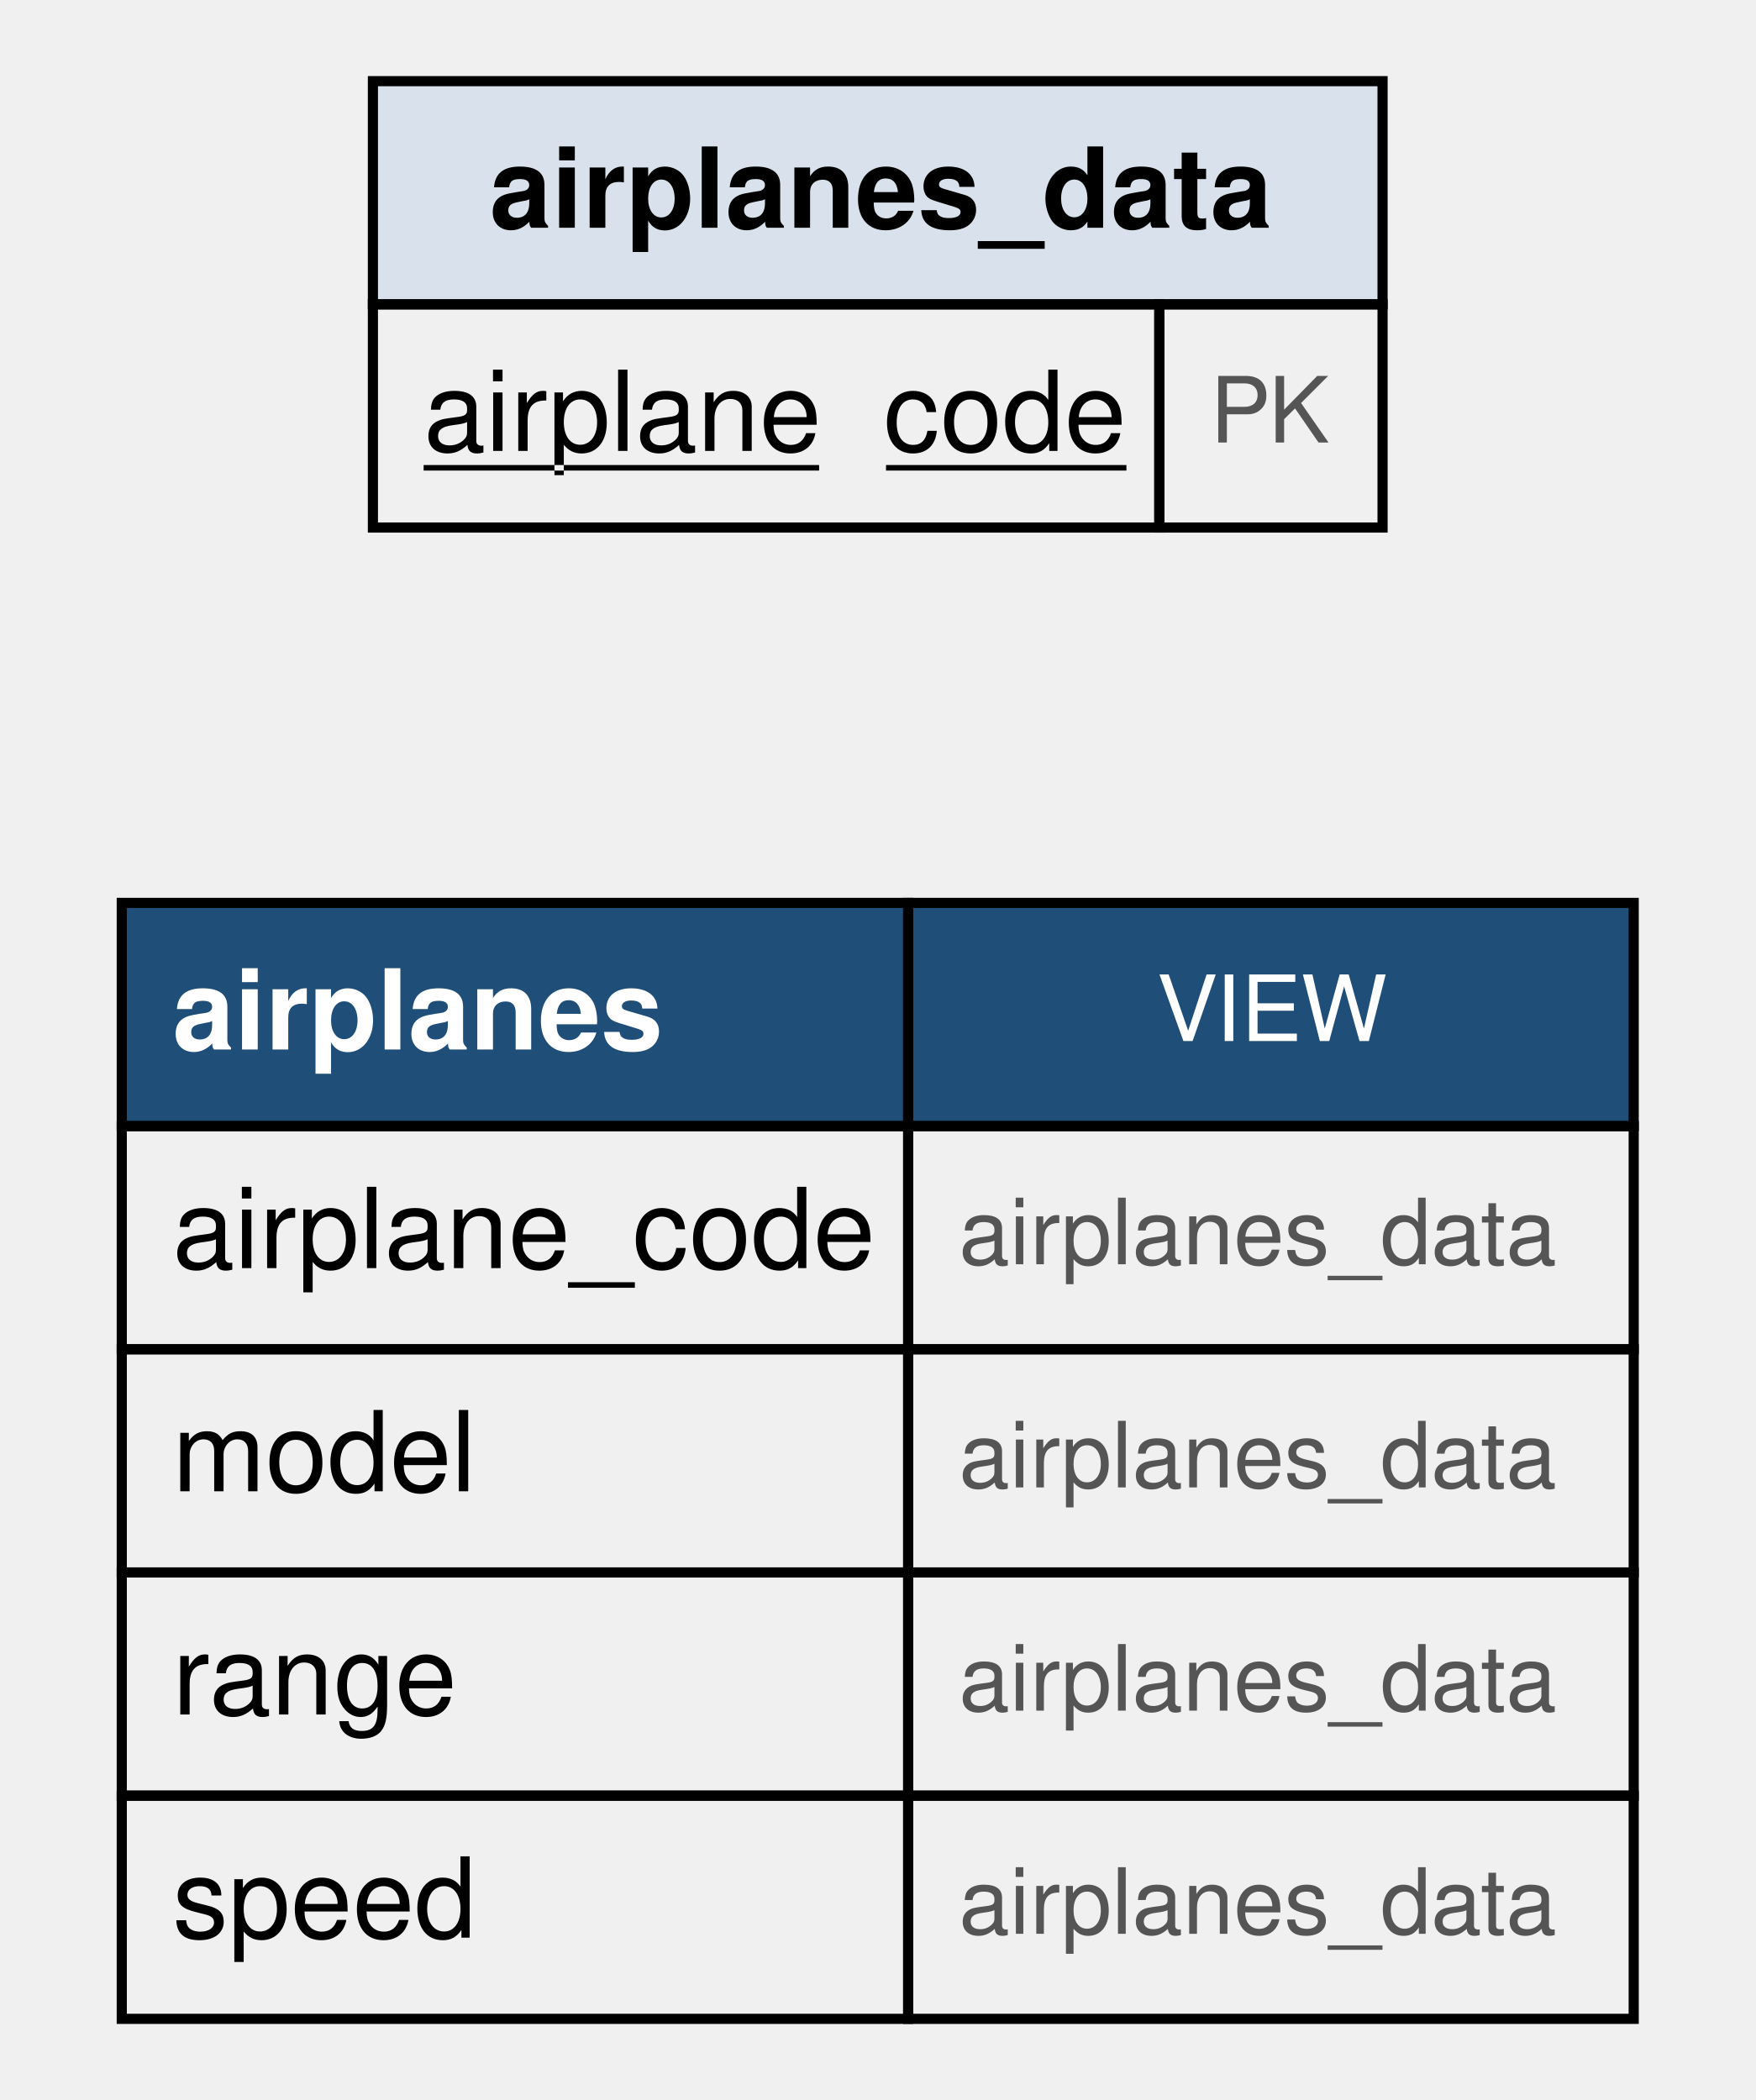
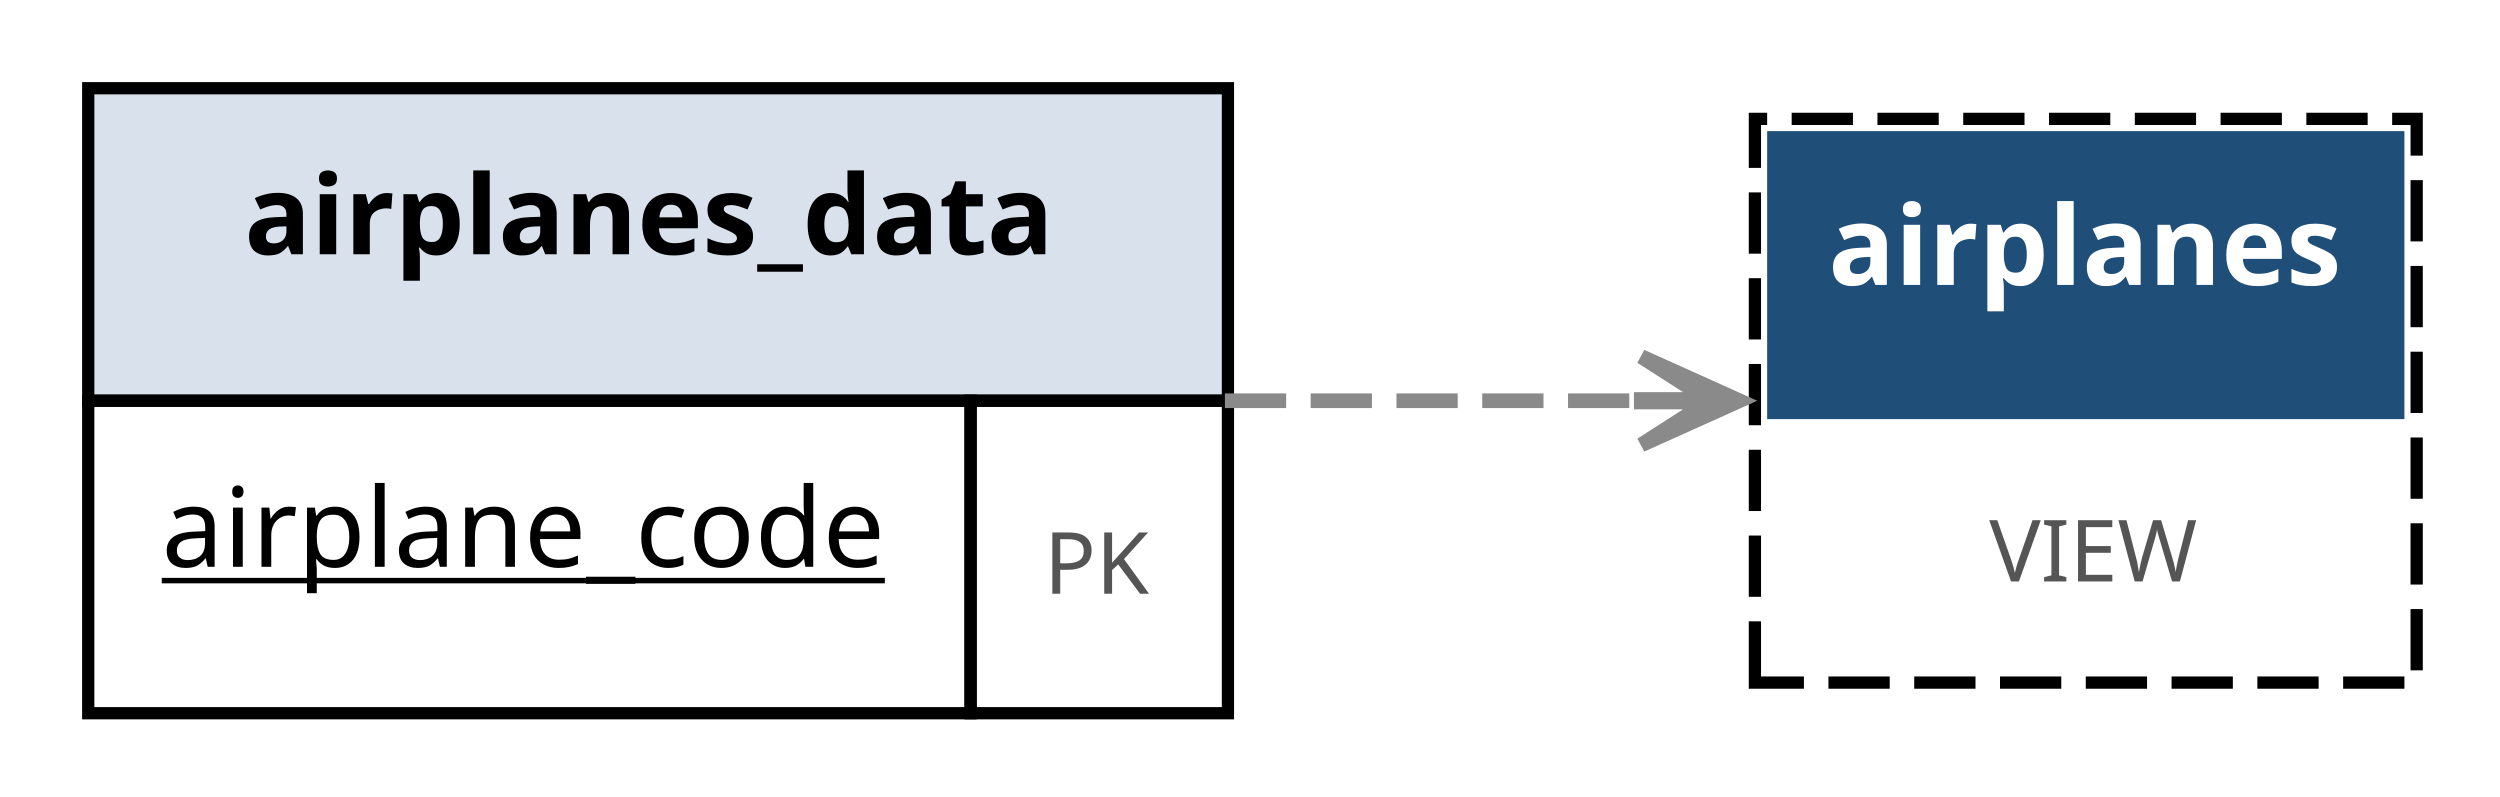
- <svg xmlns="http://www.w3.org/2000/svg" width="173pt" height="207pt" viewBox="0.00 0.00 173.00 207.00">
-   <g id="graph0" class="graph" transform="scale(1 1) rotate(0) translate(4 203)">
+ <svg xmlns="http://www.w3.org/2000/svg" width="204pt" height="65pt" viewBox="0.00 0.00 204.00 65.00">
+   <g id="graph0" class="graph" transform="scale(1 1) rotate(0) translate(7.2 58.2)">
+     <polygon fill="white" stroke="none" points="-7.2,7.2 -7.2,-58.2 197.2,-58.2 197.2,7.2 -7.2,7.2" />
    <g id="node1" class="node">
-       <polygon fill="#1f4e79" stroke="none" points="8,-92 8,-114 85.5,-114 85.5,-92 8,-92" />
-       <polygon fill="none" stroke="black" points="8,-92 8,-114 85.5,-114 85.5,-92 8,-92" />
-       <text xml:space="preserve" text-anchor="start" x="13" y="-99.55" font-family="Helvetica,sans-Serif" font-weight="bold" font-size="11.00" fill="white">airplanes</text>
-       <polygon fill="#1f4e79" stroke="none" points="85.5,-92 85.5,-114 157,-114 157,-92 85.5,-92" />
-       <polygon fill="none" stroke="black" points="85.5,-92 85.5,-114 157,-114 157,-92 85.5,-92" />
-       <text xml:space="preserve" text-anchor="start" x="110" y="-100.38" font-family="Helvetica,sans-Serif" font-size="9.00" fill="white">VIEW</text>
-       <polygon fill="none" stroke="black" points="8,-70 8,-92 85.5,-92 85.5,-70 8,-70" />
-       <text xml:space="preserve" text-anchor="start" x="13" y="-78" font-family="Helvetica,sans-Serif" font-size="11.00">airplane_code</text>
-       <polygon fill="none" stroke="black" points="85.5,-70 85.5,-92 157,-92 157,-70 85.5,-70" />
-       <text xml:space="preserve" text-anchor="start" x="90.5" y="-78.38" font-family="Helvetica,sans-Serif" font-size="9.00" fill="#555555">airplanes_data</text>
-       <polygon fill="none" stroke="black" points="8,-48 8,-70 85.5,-70 85.5,-48 8,-48" />
-       <text xml:space="preserve" text-anchor="start" x="13" y="-56" font-family="Helvetica,sans-Serif" font-size="11.00">model</text>
-       <polygon fill="none" stroke="black" points="85.5,-48 85.5,-70 157,-70 157,-48 85.5,-48" />
-       <text xml:space="preserve" text-anchor="start" x="90.5" y="-56.38" font-family="Helvetica,sans-Serif" font-size="9.00" fill="#555555">airplanes_data</text>
-       <polygon fill="none" stroke="black" points="8,-26 8,-48 85.5,-48 85.5,-26 8,-26" />
-       <text xml:space="preserve" text-anchor="start" x="13" y="-34" font-family="Helvetica,sans-Serif" font-size="11.00">range</text>
-       <polygon fill="none" stroke="black" points="85.5,-26 85.5,-48 157,-48 157,-26 85.5,-26" />
-       <text xml:space="preserve" text-anchor="start" x="90.5" y="-34.38" font-family="Helvetica,sans-Serif" font-size="9.00" fill="#555555">airplanes_data</text>
-       <polygon fill="none" stroke="black" points="8,-4 8,-26 85.5,-26 85.5,-4 8,-4" />
-       <text xml:space="preserve" text-anchor="start" x="13" y="-12" font-family="Helvetica,sans-Serif" font-size="11.00">speed</text>
-       <polygon fill="none" stroke="black" points="85.5,-4 85.5,-26 157,-26 157,-4 85.5,-4" />
-       <text xml:space="preserve" text-anchor="start" x="90.5" y="-12.38" font-family="Helvetica,sans-Serif" font-size="9.00" fill="#555555">airplanes_data</text>
+       <polygon fill="none" stroke="#000000" stroke-dasharray="5,2" points="136,-2.5 136,-48.5 190,-48.5 190,-2.5 136,-2.5" />
+       <polygon fill="#1f4e79" stroke="none" stroke-dasharray="5,2" points="137,-24 137,-47.5 189,-47.5 189,-24 137,-24" />
+       <text xml:space="preserve" text-anchor="start" x="142" y="-34.95" font-family="Noto Sans KR" font-weight="bold" font-size="9.00" fill="#ffffff">airplanes</text>
+       <text xml:space="preserve" text-anchor="start" x="155.12" y="-10.75" font-family="Noto Sans KR" font-size="7.00" fill="#555555">VIEW</text>
    </g>
    <g id="node2" class="node">
-       <polygon fill="#d9e2ec" stroke="none" points="32.75,-173 32.75,-195 132.25,-195 132.25,-173 32.75,-173" />
-       <polygon fill="none" stroke="black" points="32.75,-173 32.75,-195 132.25,-195 132.25,-173 32.75,-173" />
-       <text xml:space="preserve" text-anchor="start" x="44.25" y="-180.55" font-family="Helvetica,sans-Serif" font-weight="bold" font-size="11.00">airplanes_data</text>
-       <polygon fill="none" stroke="black" points="32.75,-151 32.75,-173 110.25,-173 110.25,-151 32.75,-151" />
-       <text xml:space="preserve" text-anchor="start" x="37.75" y="-158.55" font-family="Helvetica,sans-Serif" text-decoration="underline" font-size="11.00">airplane_code</text>
-       <polygon fill="none" stroke="black" points="110.25,-151 110.25,-173 132.25,-173 132.25,-151 110.25,-151" />
-       <text xml:space="preserve" text-anchor="start" x="115.25" y="-159.38" font-family="Helvetica,sans-Serif" font-size="9.00" fill="#555555">PK</text>
+       <polygon fill="#d9e2ec" stroke="none" points="0,-25.5 0,-51 93,-51 93,-25.5 0,-25.5" />
+       <polygon fill="none" stroke="#000000" points="0,-25.5 0,-51 93,-51 93,-25.5 0,-25.5" />
+       <text xml:space="preserve" text-anchor="start" x="12.75" y="-37.45" font-family="Noto Sans KR" font-weight="bold" font-size="9.00" fill="#000000">airplanes_data</text>
+       <polygon fill="none" stroke="#000000" points="0,0 0,-25.5 72,-25.5 72,0 0,0" />
+       <text xml:space="preserve" text-anchor="start" x="6" y="-11.95" font-family="Noto Sans KR" text-decoration="underline" font-size="9.00">airplane_code</text>
+       <polygon fill="none" stroke="#000000" points="72,0 72,-25.5 93,-25.5 93,0 72,0" />
+       <text xml:space="preserve" text-anchor="start" x="78" y="-9.75" font-family="Noto Sans KR" font-size="7.00" fill="#555555">PK</text>
+     </g>
+     <g id="edge1" class="edge">
+       <path fill="none" stroke="#8a8a8a" stroke-width="1.2" stroke-dasharray="5,2" d="M92.75,-25.5C104.05,-25.5 115.99,-25.5 126.73,-25.5" />
+       <polygon fill="#8a8a8a" stroke="#8a8a8a" stroke-width="1.2" points="134.73,-25.5 126.73,-29.1 132.19,-25.6 126.73,-25.6 126.73,-25.5 126.73,-25.4 132.19,-25.4 126.73,-21.9 134.73,-25.5" />
    </g>
  </g>
</svg>
